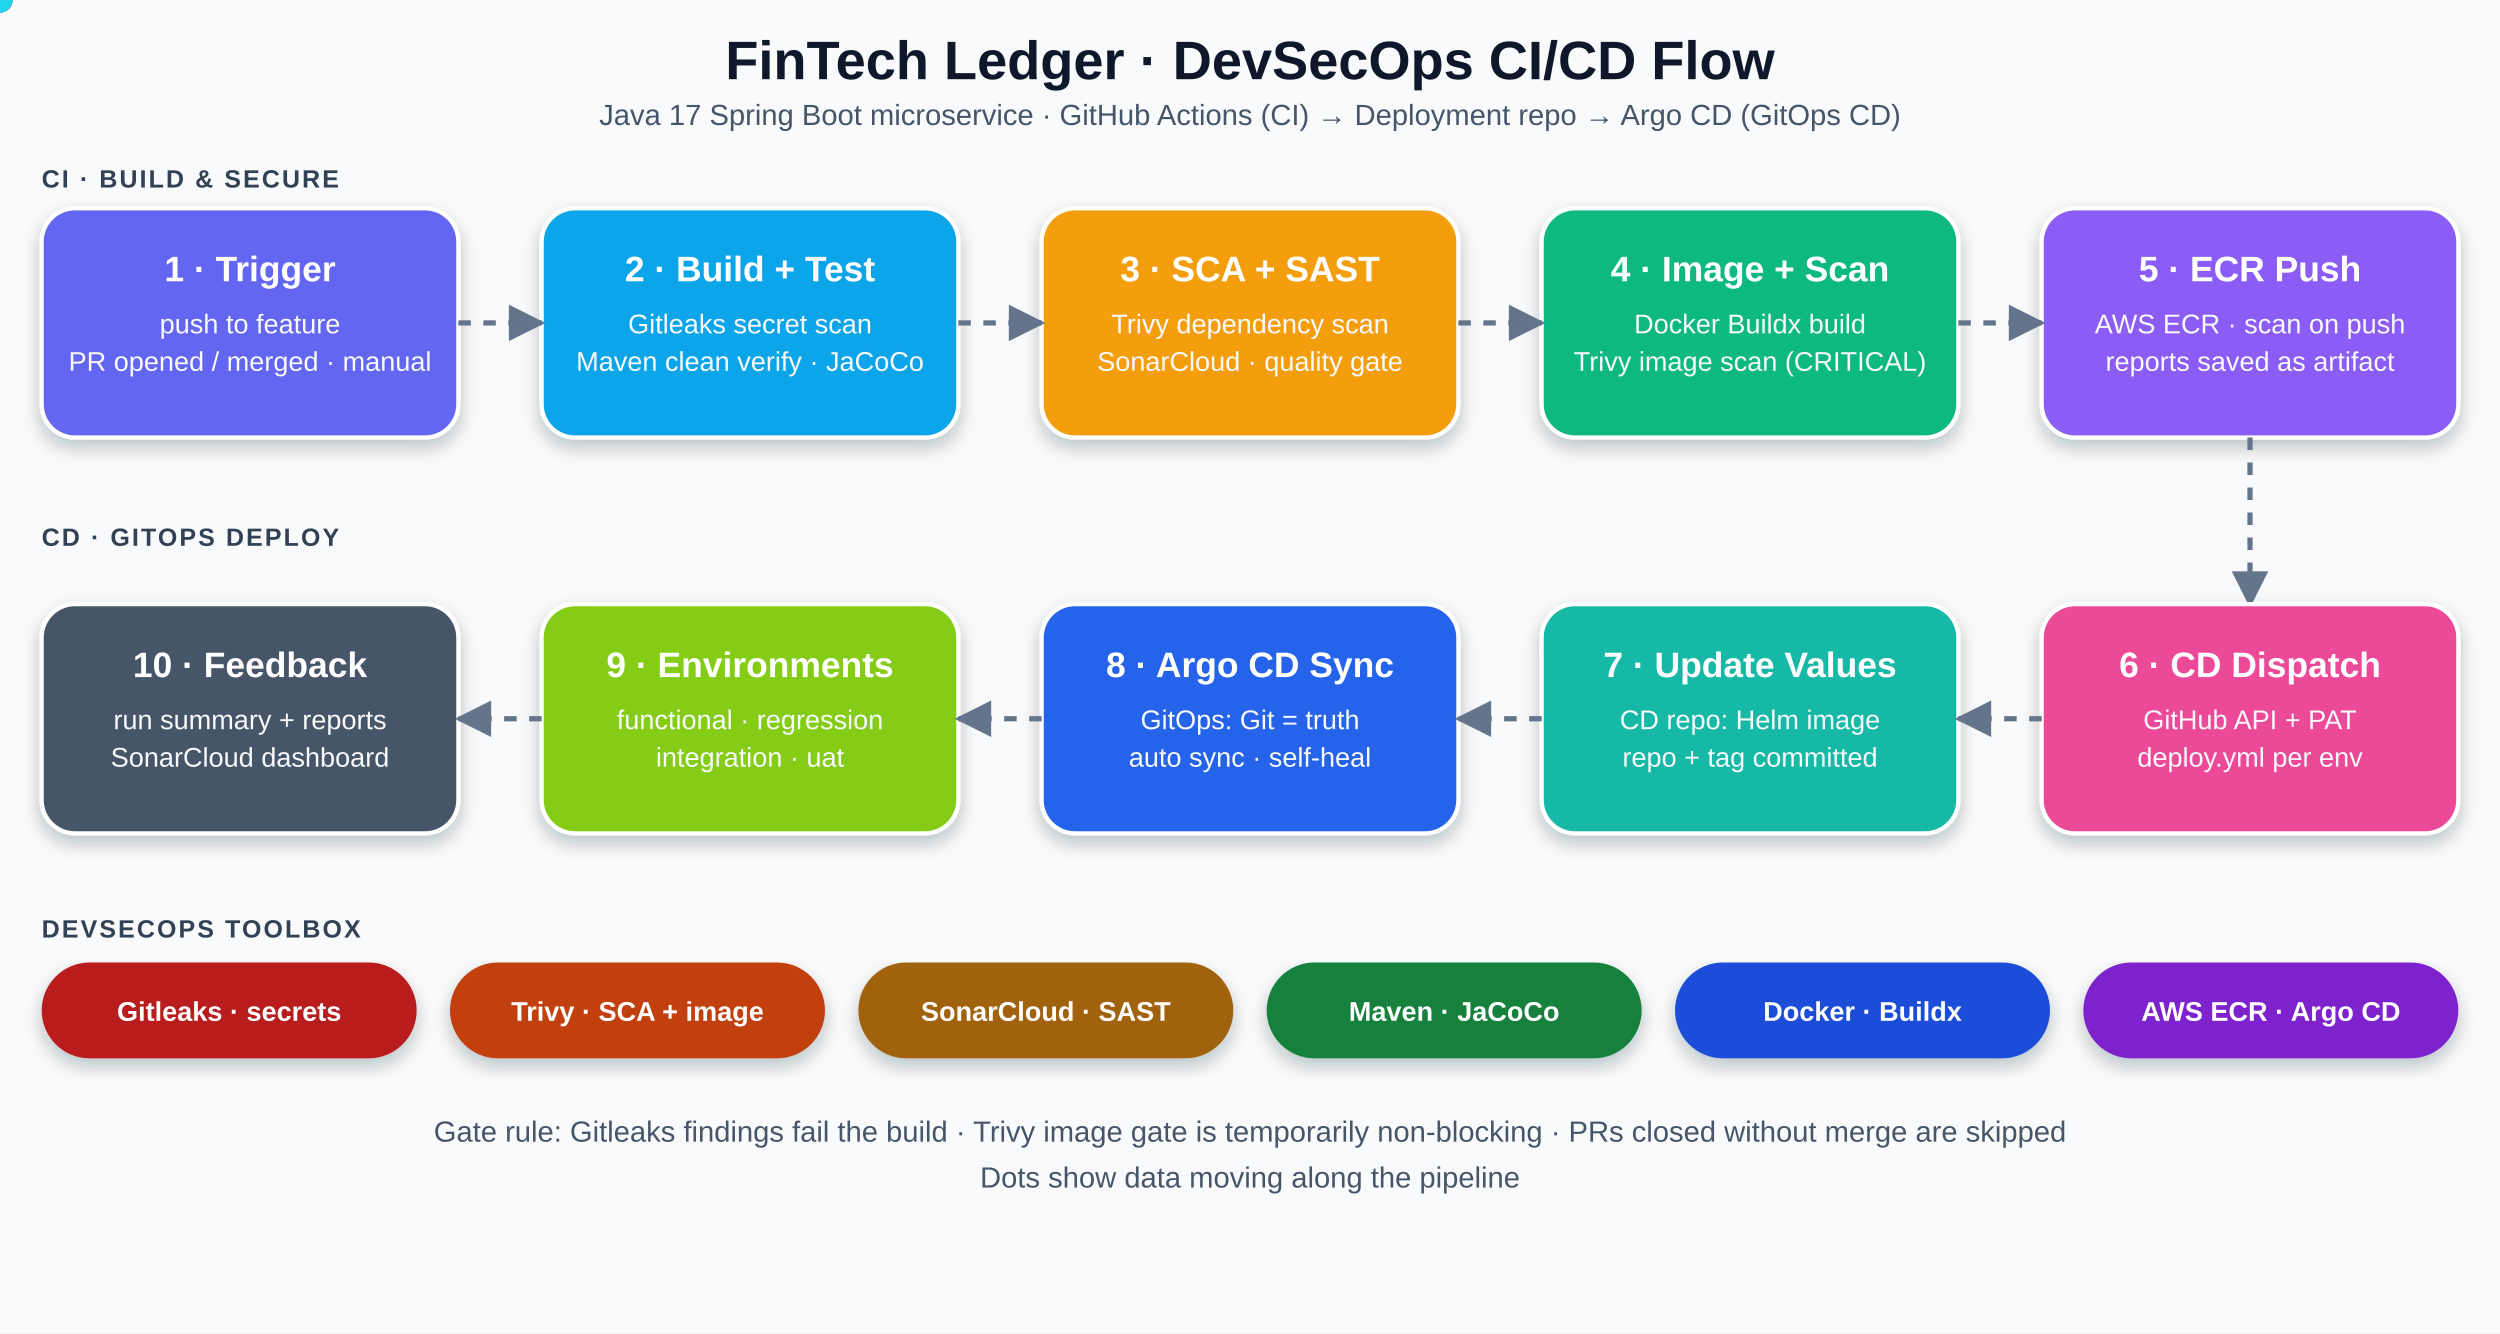
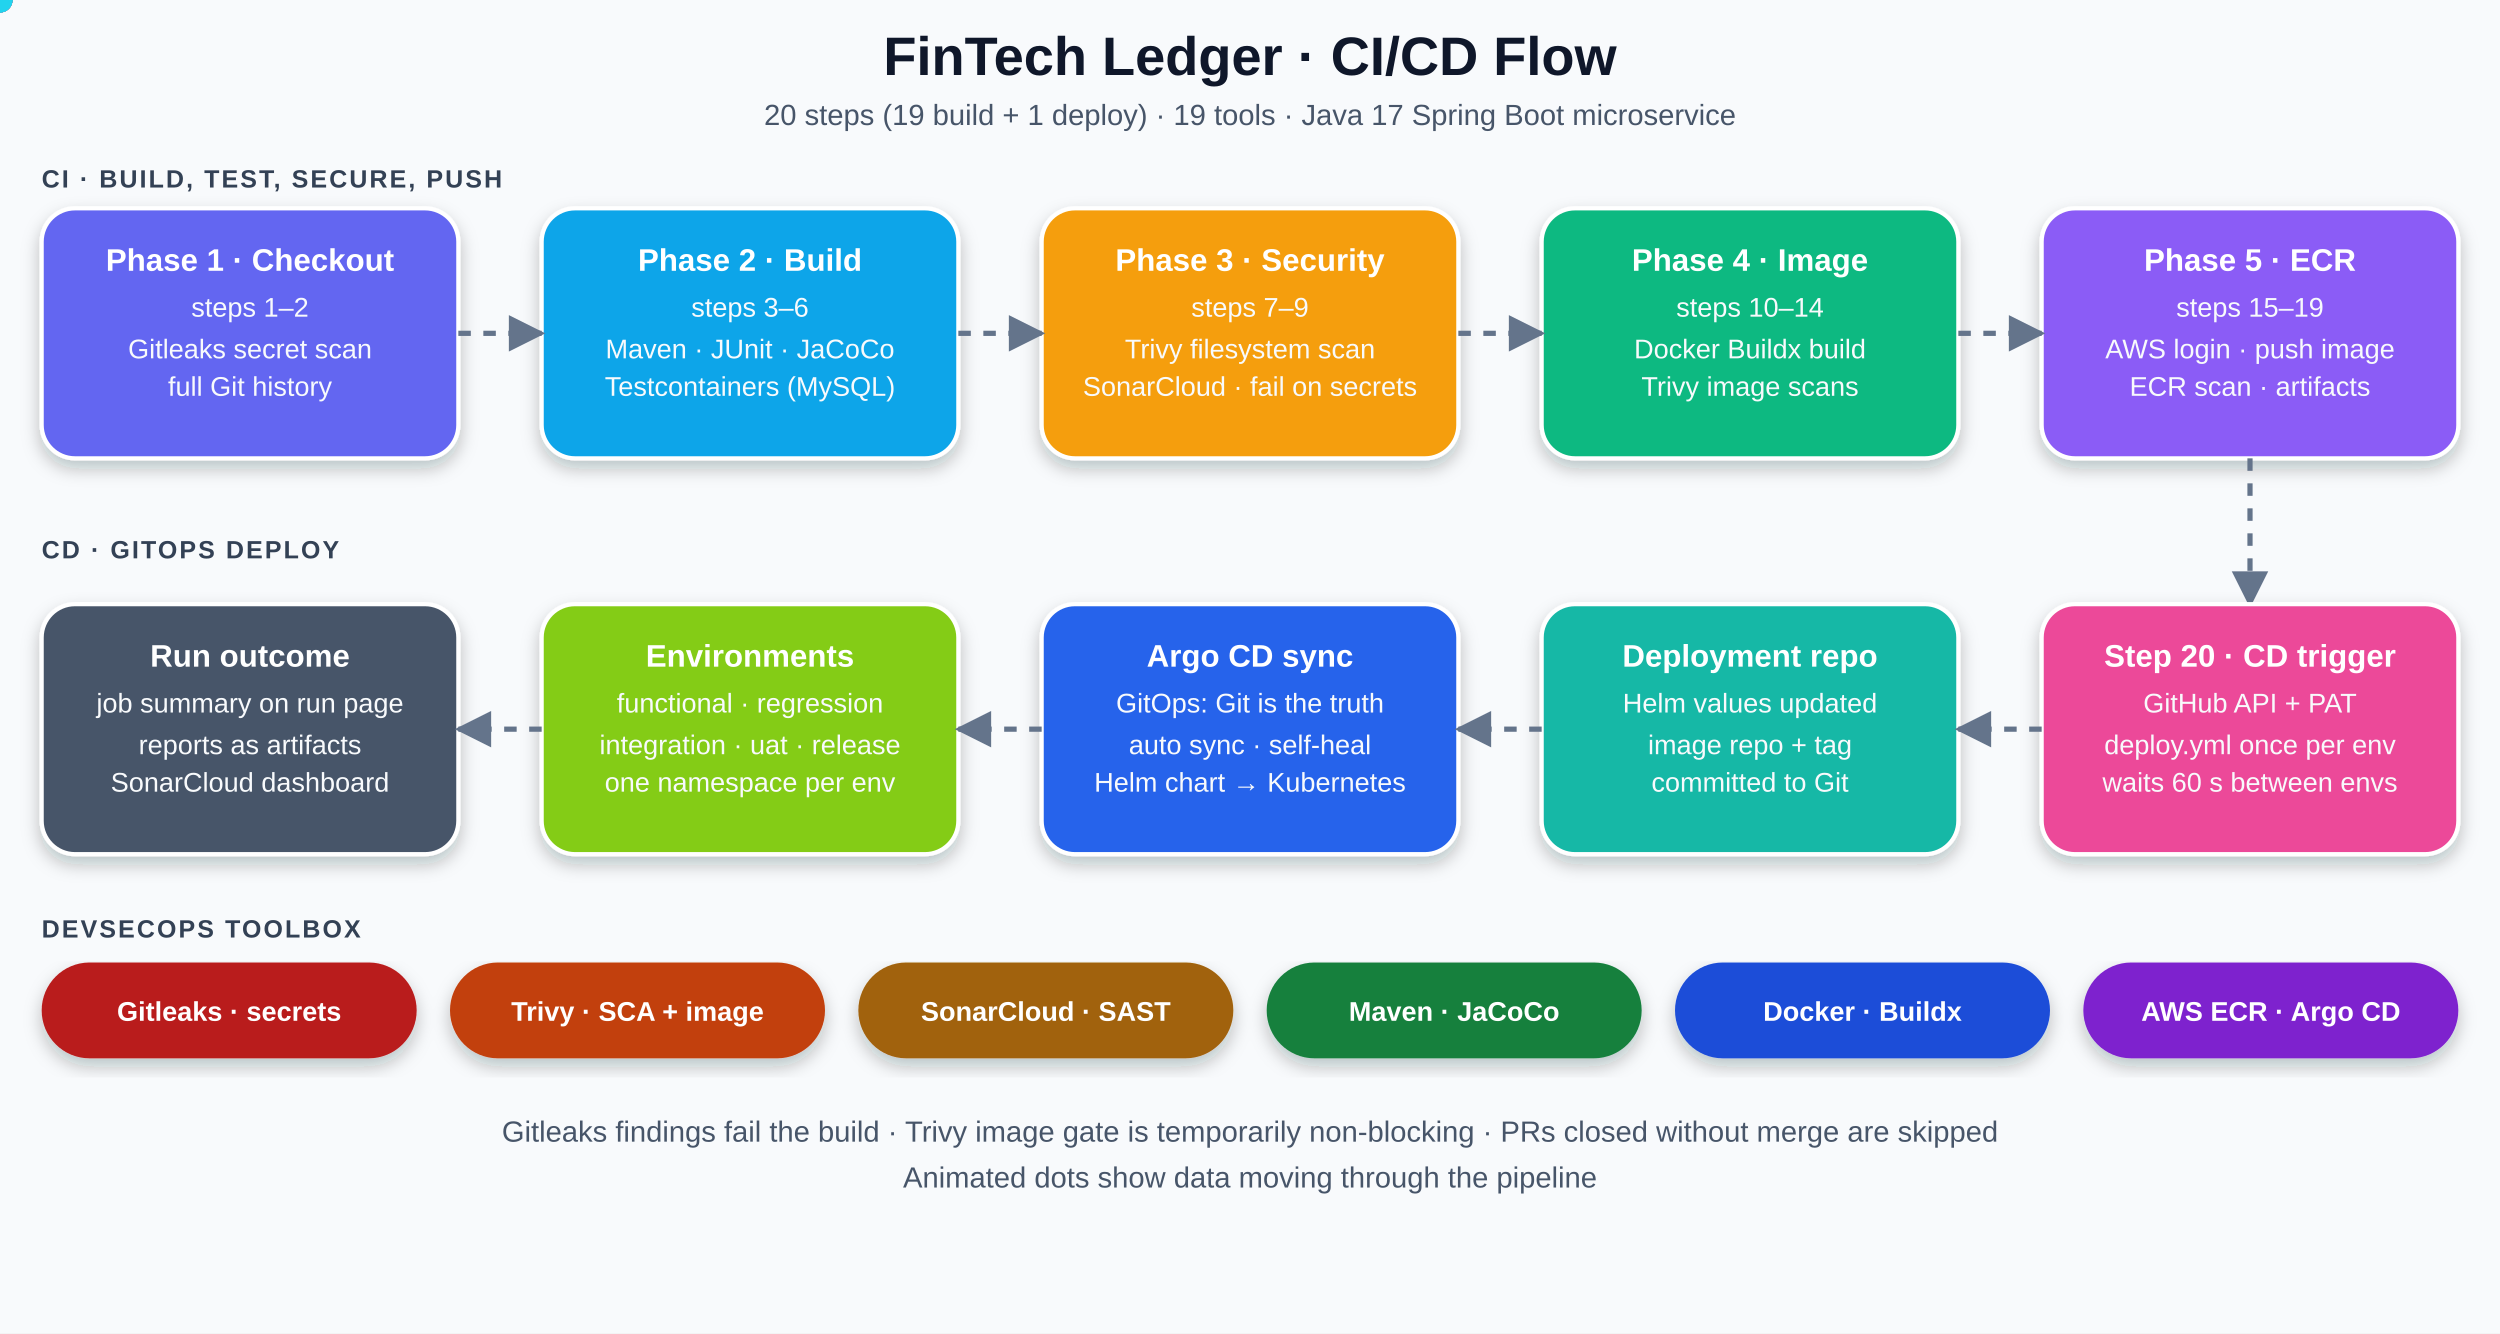
- <svg xmlns="http://www.w3.org/2000/svg" viewBox="0 0 1200 640" width="1200" height="640" role="img" aria-label="FinTech Ledger DevSecOps CI/CD flow">
+ <svg xmlns="http://www.w3.org/2000/svg" viewBox="0 0 1200 640" width="1200" height="640" role="img" aria-label="FinTech Ledger CI/CD flow: 20 steps, 19 tools">
  <defs>
    <style>
      .title { font: 700 26px 'Segoe UI', Arial, sans-serif; fill: #0f172a; }
      .sub   { font: 400 14px 'Segoe UI', Arial, sans-serif; fill: #475569; }
-       .h     { font: 700 17px 'Segoe UI', Arial, sans-serif; fill: #ffffff; }
+       .h     { font: 700 15px 'Segoe UI', Arial, sans-serif; fill: #ffffff; }
      .t     { font: 400 13px 'Segoe UI', Arial, sans-serif; fill: #f8fafc; }
      .chip  { font: 600 13px 'Segoe UI', Arial, sans-serif; fill: #ffffff; }
      .lane  { font: 700 12px 'Segoe UI', Arial, sans-serif; fill: #334155; letter-spacing: 1px; }
      .arrow { fill: none; stroke: #64748b; stroke-width: 2.5; stroke-dasharray: 6 6; animation: flow 1.2s linear infinite; }
      .box   { stroke: #ffffff; stroke-width: 2; animation: breathe 3s ease-in-out infinite; }
      @keyframes flow { to { stroke-dashoffset: -24; } }
      @keyframes breathe { 0%,100% { stroke-opacity: .35; } 50% { stroke-opacity: 1; } }
      @media (prefers-reduced-motion: reduce) { .arrow, .box { animation: none; } }
    </style>
    <marker id="head" viewBox="0 0 10 10" refX="9" refY="5" markerWidth="7" markerHeight="7" orient="auto-start-reverse">
      <path d="M0,0 L10,5 L0,10 z" fill="#64748b" />
    </marker>
    <filter id="shadow" x="-10%" y="-10%" width="120%" height="130%">
      <feDropShadow dx="0" dy="4" stdDeviation="4" flood-color="#0f172a" flood-opacity=".25" />
    </filter>
  </defs>
  <rect width="1200" height="640" fill="#f8fafc" />
-   <text x="600" y="38" text-anchor="middle" class="title">FinTech Ledger · DevSecOps CI/CD Flow</text>
-   <text x="600" y="60" text-anchor="middle" class="sub">Java 17 Spring Boot microservice · GitHub Actions (CI) → Deployment repo → Argo CD (GitOps CD)</text>
-   <text x="20" y="90" class="lane">CI · BUILD &amp; SECURE</text>
+   <text x="600" y="36" text-anchor="middle" class="title">FinTech Ledger · CI/CD Flow</text>
+   <text x="600" y="60" text-anchor="middle" class="sub">20 steps (19 build + 1 deploy) · 19 tools · Java 17 Spring Boot microservice</text>
+   <text x="20" y="90" class="lane">CI · BUILD, TEST, SECURE, PUSH</text>
  <g filter="url(#shadow)">
-     <rect class="box" x="20" y="100" width="200" height="110" rx="16" fill="#6366f1" />
-     <rect class="box" x="260" y="100" width="200" height="110" rx="16" fill="#0ea5e9" style="animation-delay:.3s" />
-     <rect class="box" x="500" y="100" width="200" height="110" rx="16" fill="#f59e0b" style="animation-delay:.6s" />
-     <rect class="box" x="740" y="100" width="200" height="110" rx="16" fill="#10b981" style="animation-delay:.9s" />
-     <rect class="box" x="980" y="100" width="200" height="110" rx="16" fill="#8b5cf6" style="animation-delay:1.2s" />
+     <rect class="box" x="20" y="100" width="200" height="120" rx="16" fill="#6366f1" />
+     <rect class="box" x="260" y="100" width="200" height="120" rx="16" fill="#0ea5e9" style="animation-delay:.3s" />
+     <rect class="box" x="500" y="100" width="200" height="120" rx="16" fill="#f59e0b" style="animation-delay:.6s" />
+     <rect class="box" x="740" y="100" width="200" height="120" rx="16" fill="#10b981" style="animation-delay:.9s" />
+     <rect class="box" x="980" y="100" width="200" height="120" rx="16" fill="#8b5cf6" style="animation-delay:1.2s" />
  </g>
-   <text x="120" y="135" text-anchor="middle" class="h">1 · Trigger</text>
-   <text x="120" y="160" text-anchor="middle" class="t">push to feature</text>
-   <text x="120" y="178" text-anchor="middle" class="t">PR opened / merged · manual</text>
-   <text x="360" y="135" text-anchor="middle" class="h">2 · Build + Test</text>
-   <text x="360" y="160" text-anchor="middle" class="t">Gitleaks secret scan</text>
-   <text x="360" y="178" text-anchor="middle" class="t">Maven clean verify · JaCoCo</text>
-   <text x="600" y="135" text-anchor="middle" class="h">3 · SCA + SAST</text>
-   <text x="600" y="160" text-anchor="middle" class="t">Trivy dependency scan</text>
-   <text x="600" y="178" text-anchor="middle" class="t">SonarCloud · quality gate</text>
-   <text x="840" y="135" text-anchor="middle" class="h">4 · Image + Scan</text>
-   <text x="840" y="160" text-anchor="middle" class="t">Docker Buildx build</text>
-   <text x="840" y="178" text-anchor="middle" class="t">Trivy image scan (CRITICAL)</text>
-   <text x="1080" y="135" text-anchor="middle" class="h">5 · ECR Push</text>
-   <text x="1080" y="160" text-anchor="middle" class="t">AWS ECR · scan on push</text>
-   <text x="1080" y="178" text-anchor="middle" class="t">reports saved as artifact</text>
-   <path id="r1a" class="arrow" d="M220,155 L260,155" marker-end="url(#head)" />
-   <path id="r1b" class="arrow" d="M460,155 L500,155" marker-end="url(#head)" />
-   <path id="r1c" class="arrow" d="M700,155 L740,155" marker-end="url(#head)" />
-   <path id="r1d" class="arrow" d="M940,155 L980,155" marker-end="url(#head)" />
-   <text x="20" y="262" class="lane">CD · GITOPS DEPLOY</text>
-   <path id="down" class="arrow" d="M1080,210 L1080,290" marker-end="url(#head)" />
+   <text x="120" y="130" text-anchor="middle" class="h">Phase 1 · Checkout</text>
+   <text x="120" y="152" text-anchor="middle" class="t">steps 1–2</text>
+   <text x="120" y="172" text-anchor="middle" class="t">Gitleaks secret scan</text>
+   <text x="120" y="190" text-anchor="middle" class="t">full Git history</text>
+   <text x="360" y="130" text-anchor="middle" class="h">Phase 2 · Build</text>
+   <text x="360" y="152" text-anchor="middle" class="t">steps 3–6</text>
+   <text x="360" y="172" text-anchor="middle" class="t">Maven · JUnit · JaCoCo</text>
+   <text x="360" y="190" text-anchor="middle" class="t">Testcontainers (MySQL)</text>
+   <text x="600" y="130" text-anchor="middle" class="h">Phase 3 · Security</text>
+   <text x="600" y="152" text-anchor="middle" class="t">steps 7–9</text>
+   <text x="600" y="172" text-anchor="middle" class="t">Trivy filesystem scan</text>
+   <text x="600" y="190" text-anchor="middle" class="t">SonarCloud · fail on secrets</text>
+   <text x="840" y="130" text-anchor="middle" class="h">Phase 4 · Image</text>
+   <text x="840" y="152" text-anchor="middle" class="t">steps 10–14</text>
+   <text x="840" y="172" text-anchor="middle" class="t">Docker Buildx build</text>
+   <text x="840" y="190" text-anchor="middle" class="t">Trivy image scans</text>
+   <text x="1080" y="130" text-anchor="middle" class="h">Phase 5 · ECR</text>
+   <text x="1080" y="152" text-anchor="middle" class="t">steps 15–19</text>
+   <text x="1080" y="172" text-anchor="middle" class="t">AWS login · push image</text>
+   <text x="1080" y="190" text-anchor="middle" class="t">ECR scan · artifacts</text>
+   <path id="r1a" class="arrow" d="M220,160 L260,160" marker-end="url(#head)" />
+   <path id="r1b" class="arrow" d="M460,160 L500,160" marker-end="url(#head)" />
+   <path id="r1c" class="arrow" d="M700,160 L740,160" marker-end="url(#head)" />
+   <path id="r1d" class="arrow" d="M940,160 L980,160" marker-end="url(#head)" />
+   <text x="20" y="268" class="lane">CD · GITOPS DEPLOY</text>
+   <path id="down" class="arrow" d="M1080,220 L1080,290" marker-end="url(#head)" />
  <g filter="url(#shadow)">
-     <rect class="box" x="980" y="290" width="200" height="110" rx="16" fill="#ec4899" style="animation-delay:1.5s" />
-     <rect class="box" x="740" y="290" width="200" height="110" rx="16" fill="#14b8a6" style="animation-delay:1.8s" />
-     <rect class="box" x="500" y="290" width="200" height="110" rx="16" fill="#2563eb" style="animation-delay:2.1s" />
-     <rect class="box" x="260" y="290" width="200" height="110" rx="16" fill="#84cc16" style="animation-delay:2.4s" />
-     <rect class="box" x="20" y="290" width="200" height="110" rx="16" fill="#475569" style="animation-delay:2.7s" />
+     <rect class="box" x="980" y="290" width="200" height="120" rx="16" fill="#ec4899" style="animation-delay:1.5s" />
+     <rect class="box" x="740" y="290" width="200" height="120" rx="16" fill="#14b8a6" style="animation-delay:1.8s" />
+     <rect class="box" x="500" y="290" width="200" height="120" rx="16" fill="#2563eb" style="animation-delay:2.1s" />
+     <rect class="box" x="260" y="290" width="200" height="120" rx="16" fill="#84cc16" style="animation-delay:2.4s" />
+     <rect class="box" x="20" y="290" width="200" height="120" rx="16" fill="#475569" style="animation-delay:2.7s" />
  </g>
-   <text x="1080" y="325" text-anchor="middle" class="h">6 · CD Dispatch</text>
-   <text x="1080" y="350" text-anchor="middle" class="t">GitHub API + PAT</text>
-   <text x="1080" y="368" text-anchor="middle" class="t">deploy.yml per env</text>
-   <text x="840" y="325" text-anchor="middle" class="h">7 · Update Values</text>
-   <text x="840" y="350" text-anchor="middle" class="t">CD repo: Helm image</text>
-   <text x="840" y="368" text-anchor="middle" class="t">repo + tag committed</text>
-   <text x="600" y="325" text-anchor="middle" class="h">8 · Argo CD Sync</text>
-   <text x="600" y="350" text-anchor="middle" class="t">GitOps: Git = truth</text>
-   <text x="600" y="368" text-anchor="middle" class="t">auto sync · self-heal</text>
-   <text x="360" y="325" text-anchor="middle" class="h">9 · Environments</text>
-   <text x="360" y="350" text-anchor="middle" class="t">functional · regression</text>
-   <text x="360" y="368" text-anchor="middle" class="t">integration · uat</text>
-   <text x="120" y="325" text-anchor="middle" class="h">10 · Feedback</text>
-   <text x="120" y="350" text-anchor="middle" class="t">run summary + reports</text>
-   <text x="120" y="368" text-anchor="middle" class="t">SonarCloud dashboard</text>
-   <path id="r2a" class="arrow" d="M980,345 L940,345" marker-end="url(#head)" />
-   <path id="r2b" class="arrow" d="M740,345 L700,345" marker-end="url(#head)" />
-   <path id="r2c" class="arrow" d="M500,345 L460,345" marker-end="url(#head)" />
-   <path id="r2d" class="arrow" d="M260,345 L220,345" marker-end="url(#head)" />
+   <text x="1080" y="320" text-anchor="middle" class="h">Step 20 · CD trigger</text>
+   <text x="1080" y="342" text-anchor="middle" class="t">GitHub API + PAT</text>
+   <text x="1080" y="362" text-anchor="middle" class="t">deploy.yml once per env</text>
+   <text x="1080" y="380" text-anchor="middle" class="t">waits 60 s between envs</text>
+   <text x="840" y="320" text-anchor="middle" class="h">Deployment repo</text>
+   <text x="840" y="342" text-anchor="middle" class="t">Helm values updated</text>
+   <text x="840" y="362" text-anchor="middle" class="t">image repo + tag</text>
+   <text x="840" y="380" text-anchor="middle" class="t">committed to Git</text>
+   <text x="600" y="320" text-anchor="middle" class="h">Argo CD sync</text>
+   <text x="600" y="342" text-anchor="middle" class="t">GitOps: Git is the truth</text>
+   <text x="600" y="362" text-anchor="middle" class="t">auto sync · self-heal</text>
+   <text x="600" y="380" text-anchor="middle" class="t">Helm chart → Kubernetes</text>
+   <text x="360" y="320" text-anchor="middle" class="h">Environments</text>
+   <text x="360" y="342" text-anchor="middle" class="t">functional · regression</text>
+   <text x="360" y="362" text-anchor="middle" class="t">integration · uat · release</text>
+   <text x="360" y="380" text-anchor="middle" class="t">one namespace per env</text>
+   <text x="120" y="320" text-anchor="middle" class="h">Run outcome</text>
+   <text x="120" y="342" text-anchor="middle" class="t">job summary on run page</text>
+   <text x="120" y="362" text-anchor="middle" class="t">reports as artifacts</text>
+   <text x="120" y="380" text-anchor="middle" class="t">SonarCloud dashboard</text>
+   <path id="r2a" class="arrow" d="M980,350 L940,350" marker-end="url(#head)" />
+   <path id="r2b" class="arrow" d="M740,350 L700,350" marker-end="url(#head)" />
+   <path id="r2c" class="arrow" d="M500,350 L460,350" marker-end="url(#head)" />
+   <path id="r2d" class="arrow" d="M260,350 L220,350" marker-end="url(#head)" />
  <text x="20" y="450" class="lane">DEVSECOPS TOOLBOX</text>
  <g filter="url(#shadow)">
    <rect x="20" y="462" width="180" height="46" rx="23" fill="#b91c1c" />
    <rect x="216" y="462" width="180" height="46" rx="23" fill="#c2410c" />
    <rect x="412" y="462" width="180" height="46" rx="23" fill="#a16207" />
    <rect x="608" y="462" width="180" height="46" rx="23" fill="#15803d" />
    <rect x="804" y="462" width="180" height="46" rx="23" fill="#1d4ed8" />
    <rect x="1000" y="462" width="180" height="46" rx="23" fill="#7e22ce" />
  </g>
  <text x="110" y="490" text-anchor="middle" class="chip">Gitleaks · secrets</text>
  <text x="306" y="490" text-anchor="middle" class="chip">Trivy · SCA + image</text>
  <text x="502" y="490" text-anchor="middle" class="chip">SonarCloud · SAST</text>
  <text x="698" y="490" text-anchor="middle" class="chip">Maven · JaCoCo</text>
  <text x="894" y="490" text-anchor="middle" class="chip">Docker · Buildx</text>
  <text x="1090" y="490" text-anchor="middle" class="chip">AWS ECR · Argo CD</text>
-   <text x="600" y="548" text-anchor="middle" class="sub">Gate rule: Gitleaks findings fail the build · Trivy image gate is temporarily non-blocking · PRs closed without merge are skipped</text>
-   <text x="600" y="570" text-anchor="middle" class="sub">Dots show data moving along the pipeline</text>
+   <text x="600" y="548" text-anchor="middle" class="sub">Gitleaks findings fail the build · Trivy image gate is temporarily non-blocking · PRs closed without merge are skipped</text>
+   <text x="600" y="570" text-anchor="middle" class="sub">Animated dots show data moving through the pipeline</text>
  <circle r="6" fill="#f43f5e">
    <animateMotion dur="2.4s" repeatCount="indefinite" begin="0s">
      <mpath href="#r1a" />
    </animateMotion>
  </circle>
  <circle r="6" fill="#f43f5e">
    <animateMotion dur="2.4s" repeatCount="indefinite" begin="0.6s">
      <mpath href="#r1b" />
    </animateMotion>
  </circle>
  <circle r="6" fill="#f43f5e">
    <animateMotion dur="2.4s" repeatCount="indefinite" begin="1.2s">
      <mpath href="#r1c" />
    </animateMotion>
  </circle>
  <circle r="6" fill="#f43f5e">
    <animateMotion dur="2.4s" repeatCount="indefinite" begin="1.8s">
      <mpath href="#r1d" />
    </animateMotion>
  </circle>
  <circle r="6" fill="#f43f5e">
    <animateMotion dur="1.2s" repeatCount="indefinite" begin="2.4s">
      <mpath href="#down" />
    </animateMotion>
  </circle>
  <circle r="6" fill="#22d3ee">
    <animateMotion dur="2.4s" repeatCount="indefinite" begin="0s">
      <mpath href="#r2a" />
    </animateMotion>
  </circle>
  <circle r="6" fill="#22d3ee">
    <animateMotion dur="2.4s" repeatCount="indefinite" begin="0.6s">
      <mpath href="#r2b" />
    </animateMotion>
  </circle>
  <circle r="6" fill="#22d3ee">
    <animateMotion dur="2.4s" repeatCount="indefinite" begin="1.2s">
      <mpath href="#r2c" />
    </animateMotion>
  </circle>
  <circle r="6" fill="#22d3ee">
    <animateMotion dur="2.4s" repeatCount="indefinite" begin="1.8s">
      <mpath href="#r2d" />
    </animateMotion>
  </circle>
</svg>
